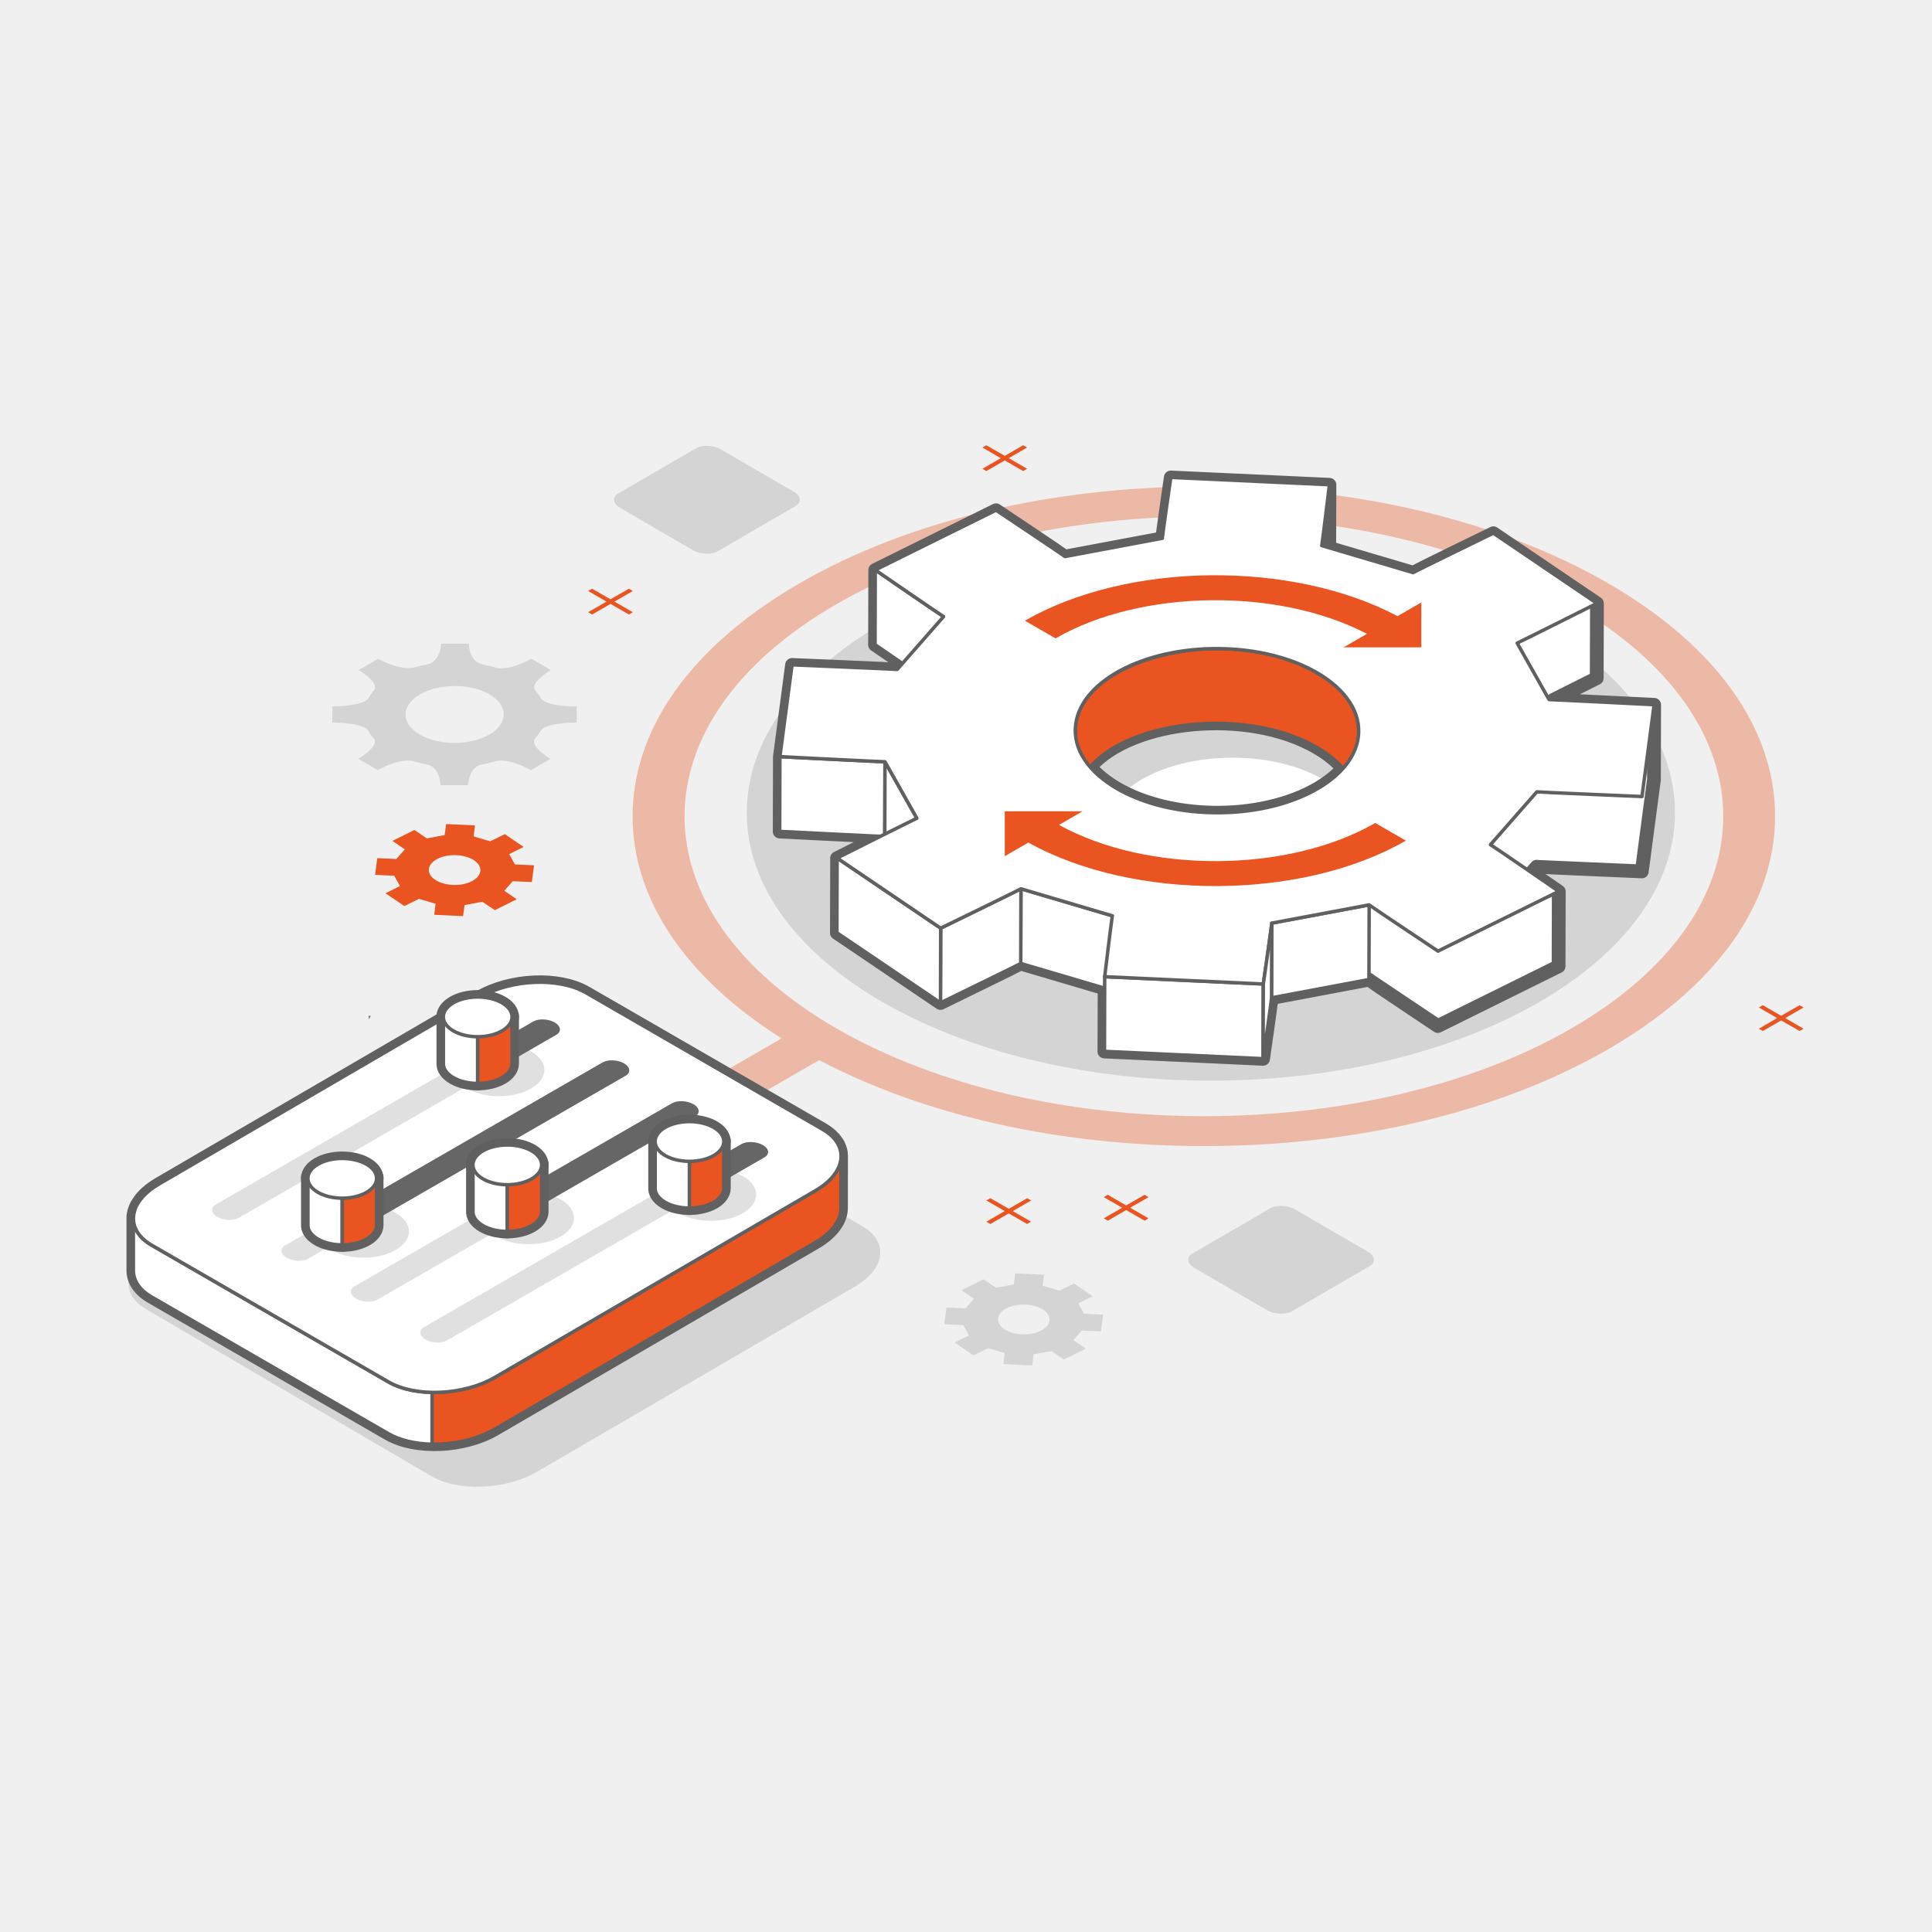
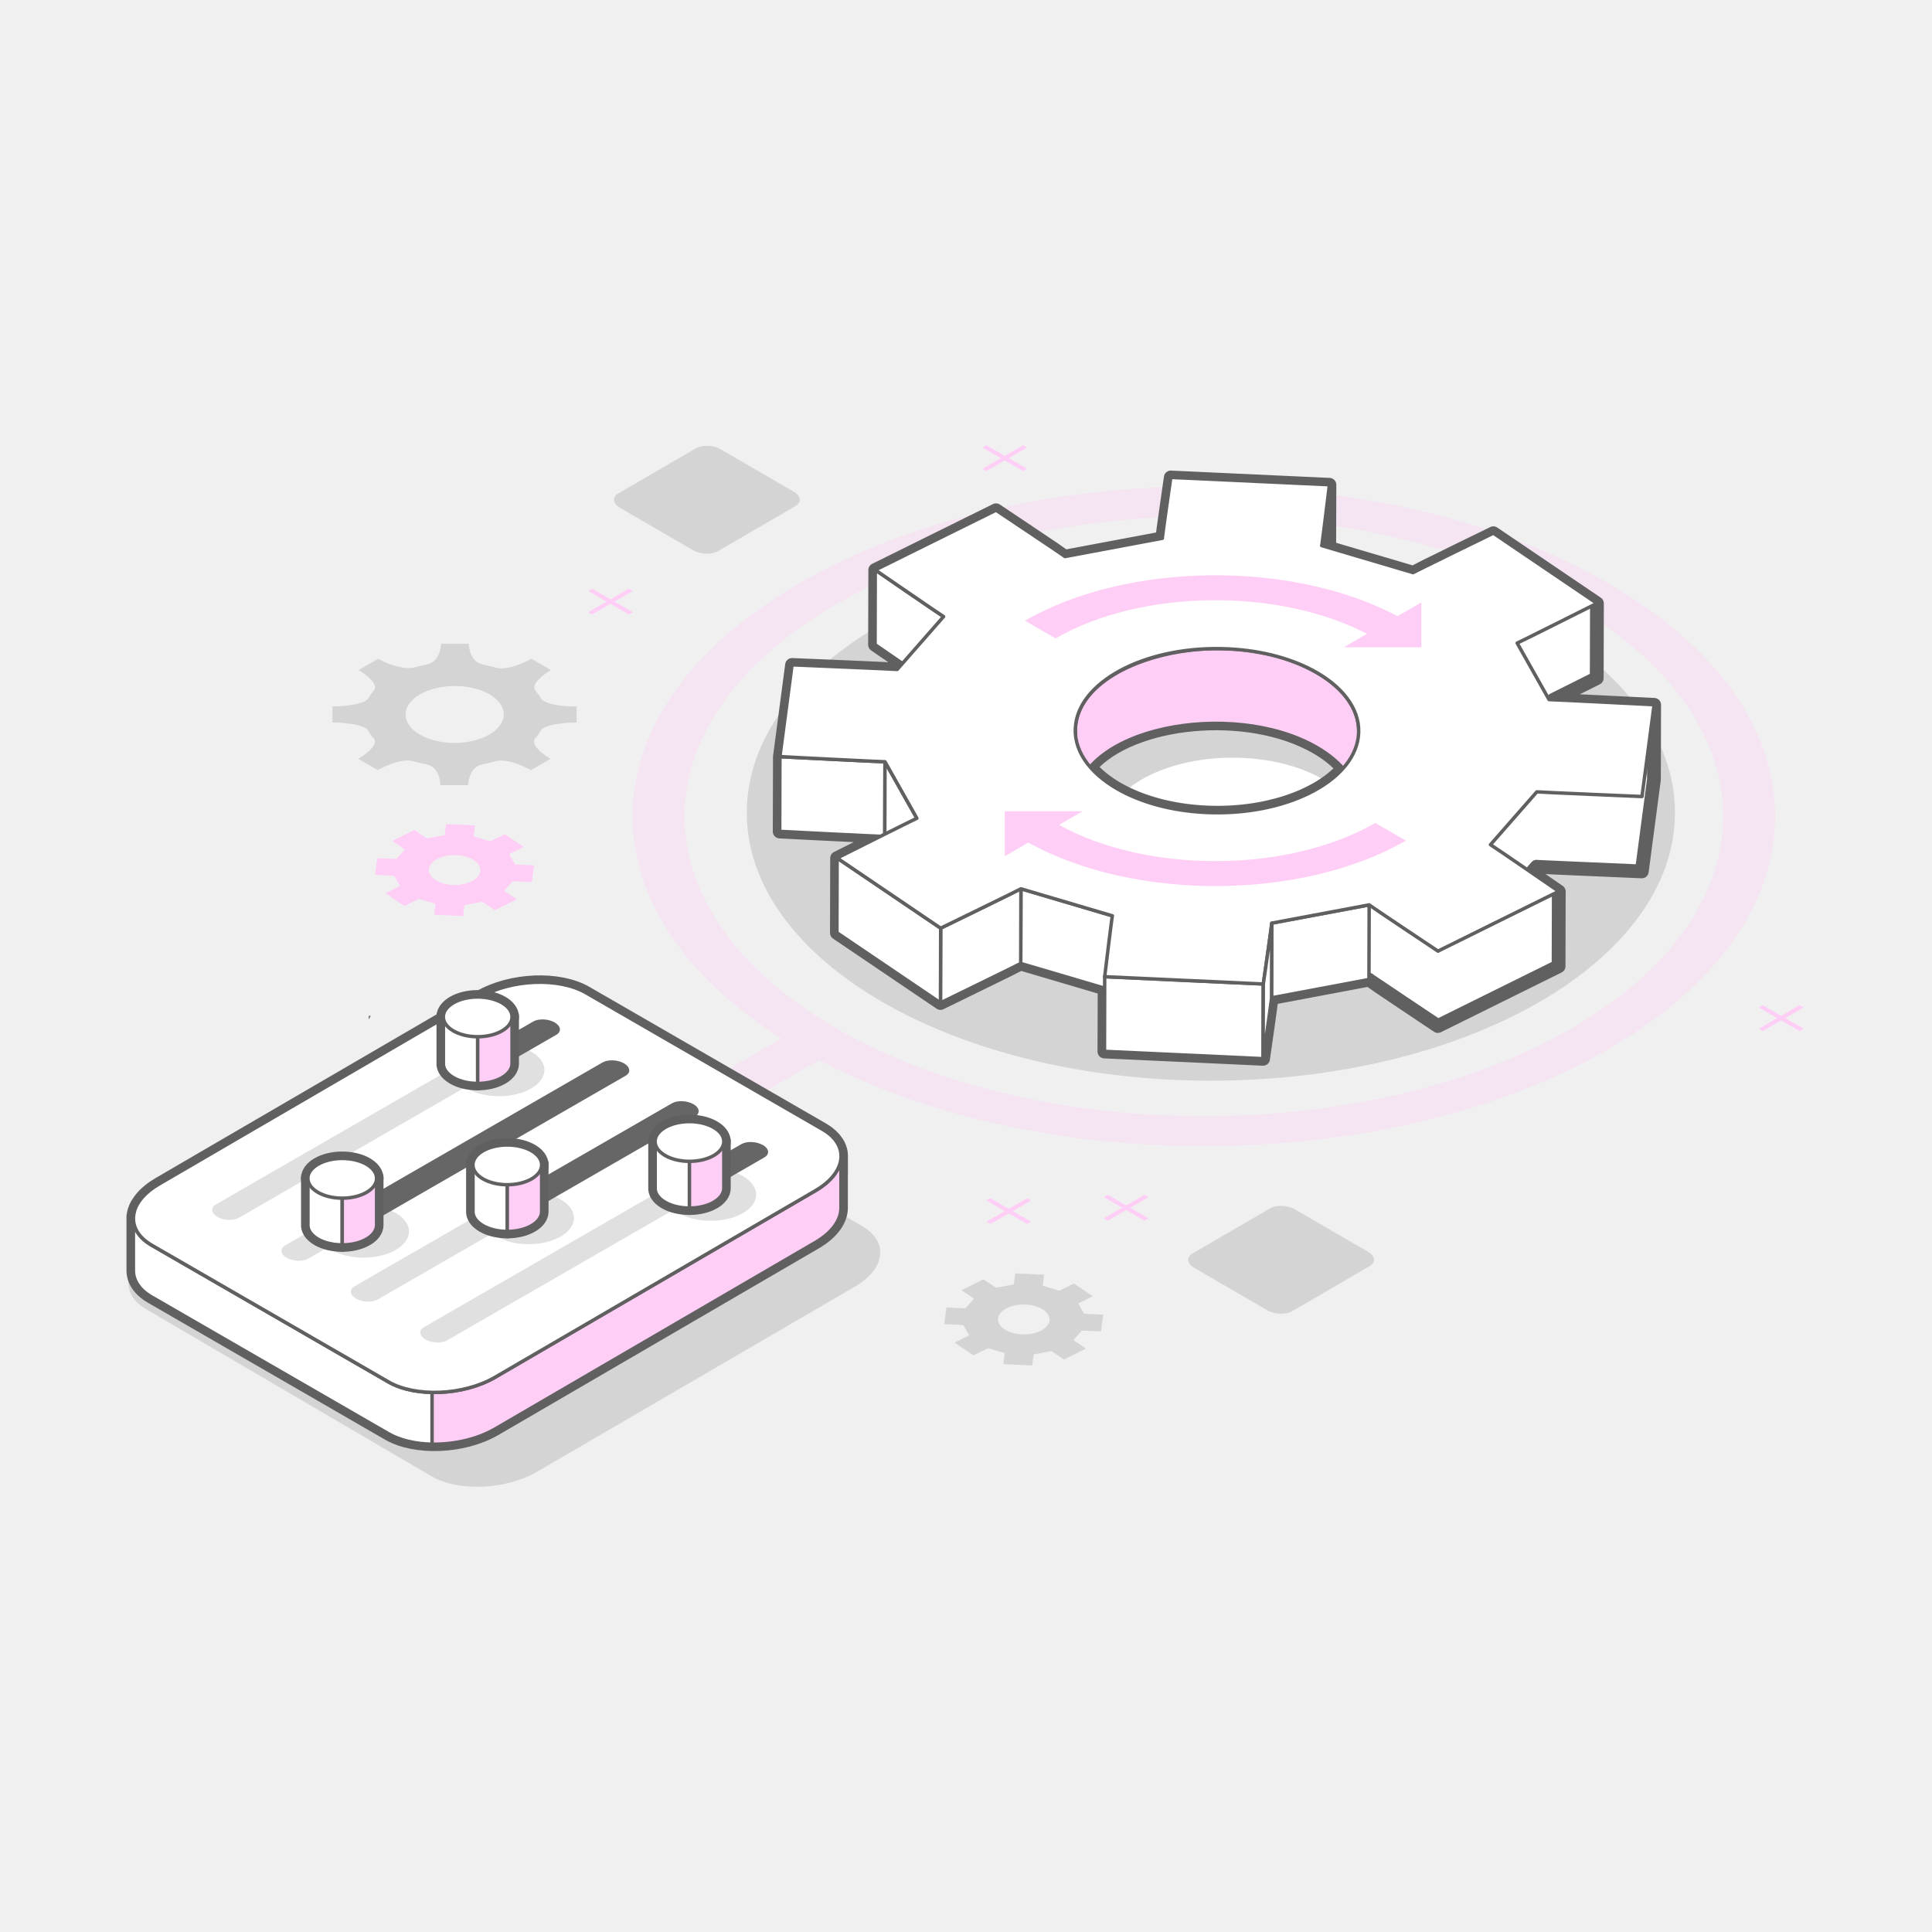
<svg xmlns="http://www.w3.org/2000/svg" id="a" viewBox="0 0 280 280">
-   <path d="M233.01,152.1c15.64-9.03,24.25-21.03,24.25-33.8,0-12.77-8.61-24.77-24.25-33.8-15.64-9.03-36.43-14-58.54-14-22.11,0-42.9,4.97-58.54,14-15.64,9.03-24.25,21.03-24.25,33.8,0,12.02,7.64,23.37,21.59,32.19l-31.69,18.3,5.45,3.15,31.69-18.3c15.28,8.05,34.93,12.46,55.75,12.46,22.11,0,42.9-4.97,58.54-14ZM121.23,149.05c-29.36-16.95-29.36-44.53,0-61.49,29.36-16.95,77.13-16.95,106.5,0,29.36,16.95,29.36,44.53,0,61.49-29.36,16.95-77.13,16.95-106.5,0Z" style="fill:#e95420; opacity:.35; stroke-width:0px;" />
-   <path d="M71.72,131.91s-1.79-1.2-1.82-1.22l-2.57.48s-.22,1.58-.22,1.6l-4.18-.19s.19-1.58.2-1.6l-2.41-.71s-2.08,1.02-2.12,1.04l-2.73-1.85s2.06-1.04,2.1-1.05l-.84-1.49s-2.72-.13-2.77-.13l.32-2.42s2.73.11,2.77.12l1.22-1.39c-.08-.05-1.77-1.21-1.8-1.23l3.18-1.58s1.79,1.2,1.82,1.22l2.57-.48s.22-1.58.22-1.6l4.18.19s-.19,1.58-.2,1.6l2.41.71s2.08-1.02,2.11-1.04l2.73,1.85s-2.06,1.04-2.1,1.05l.84,1.49s2.72.13,2.77.13l-.32,2.42s-2.73-.11-2.77-.12l-1.22,1.39c.08.05,1.77,1.21,1.8,1.23l-3.18,1.58ZM65.6,128.25c2.06.1,3.85-.79,4.01-1.98.09-.66-.34-1.27-1.09-1.7-.61-.35-1.42-.58-2.35-.63-2.06-.1-3.85.79-4.01,1.98-.09.66.34,1.27,1.09,1.7.61.35,1.42.58,2.35.63h0Z" style="fill:#e95420; stroke-width:0px;" />
+   <path d="M233.01,152.1c15.64-9.03,24.25-21.03,24.25-33.8,0-12.77-8.61-24.77-24.25-33.8-15.64-9.03-36.43-14-58.54-14-22.11,0-42.9,4.97-58.54,14-15.64,9.03-24.25,21.03-24.25,33.8,0,12.02,7.64,23.37,21.59,32.19l-31.69,18.3,5.45,3.15,31.69-18.3c15.28,8.05,34.93,12.46,55.75,12.46,22.11,0,42.9-4.97,58.54-14ZM121.23,149.05c-29.36-16.95-29.36-44.53,0-61.49,29.36-16.95,77.13-16.95,106.5,0,29.36,16.95,29.36,44.53,0,61.49-29.36,16.95-77.13,16.95-106.5,0Z" style="fill:#ffcef6; opacity:.35; stroke-width:0px;" />
+   <path d="M71.72,131.91s-1.79-1.2-1.82-1.22l-2.57.48s-.22,1.58-.22,1.6l-4.18-.19s.19-1.58.2-1.6l-2.41-.71s-2.08,1.02-2.12,1.04l-2.73-1.85s2.06-1.04,2.1-1.05l-.84-1.49s-2.72-.13-2.77-.13l.32-2.42s2.73.11,2.77.12l1.22-1.39c-.08-.05-1.77-1.21-1.8-1.23l3.18-1.58s1.79,1.2,1.82,1.22l2.57-.48s.22-1.58.22-1.6l4.18.19s-.19,1.58-.2,1.6l2.41.71s2.08-1.02,2.11-1.04l2.73,1.85s-2.06,1.04-2.1,1.05l.84,1.49s2.72.13,2.77.13l-.32,2.42s-2.73-.11-2.77-.12l-1.22,1.39c.08.05,1.77,1.21,1.8,1.23l-3.18,1.58ZM65.6,128.25c2.06.1,3.85-.79,4.01-1.98.09-.66-.34-1.27-1.09-1.7-.61-.35-1.42-.58-2.35-.63-2.06-.1-3.85.79-4.01,1.98-.09.66.34,1.27,1.09,1.7.61.35,1.42.58,2.35.63h0Z" style="fill:#ffcef6; stroke-width:0px;" />
  <path d="M154.2,197.03s-1.79-1.2-1.82-1.22l-2.57.48s-.22,1.58-.22,1.6l-4.18-.19s.19-1.58.2-1.6l-2.41-.71s-2.08,1.02-2.12,1.04l-2.73-1.85s2.06-1.04,2.1-1.05l-.84-1.49s-2.72-.13-2.77-.13l.32-2.42s2.73.11,2.77.12l1.22-1.39c-.08-.05-1.77-1.21-1.8-1.23l3.18-1.58s1.79,1.2,1.82,1.22l2.57-.48s.22-1.58.22-1.6l4.18.19s-.19,1.58-.2,1.6l2.41.71s2.08-1.02,2.11-1.04l2.73,1.85s-2.06,1.04-2.1,1.05l.84,1.49s2.72.13,2.77.13l-.32,2.42s-2.73-.11-2.77-.12l-1.22,1.39c.08.05,1.77,1.21,1.8,1.23l-3.18,1.58ZM148.09,193.38c2.06.1,3.85-.79,4.01-1.98.09-.66-.34-1.27-1.09-1.7-.61-.35-1.42-.58-2.35-.63-2.06-.1-3.85.79-4.01,1.98-.09.66.34,1.27,1.09,1.7.61.35,1.42.58,2.35.63h0Z" style="fill:#666; opacity:.2; stroke-width:0px;" />
-   <polygon points="88.48 86.85 85.81 85.32 85.23 85.65 87.9 87.19 85.23 88.73 85.81 89.06 88.48 87.52 91.14 89.06 91.72 88.73 89.05 87.19 91.72 85.65 91.14 85.32 88.48 86.85" style="fill:#e95420; fill-rule:evenodd; stroke-width:0px;" />
-   <polygon points="146.2 175.19 143.53 173.65 142.95 173.98 145.62 175.52 142.95 177.06 143.53 177.39 146.2 175.86 148.86 177.39 149.44 177.06 146.78 175.52 149.44 173.98 148.86 173.65 146.2 175.19" style="fill:#e95420; fill-rule:evenodd; stroke-width:0px;" />
-   <polygon points="163.21 174.7 160.55 173.16 159.97 173.5 162.63 175.03 159.97 176.57 160.55 176.91 163.21 175.37 165.88 176.91 166.45 176.57 163.79 175.03 166.46 173.5 165.88 173.16 163.21 174.7" style="fill:#e95420; fill-rule:evenodd; stroke-width:0px;" />
-   <polygon points="258.14 147.22 255.48 145.68 254.9 146.01 257.56 147.55 254.9 149.09 255.48 149.42 258.14 147.89 260.81 149.42 261.39 149.09 258.72 147.55 261.39 146.01 260.81 145.68 258.14 147.22" style="fill:#e95420; fill-rule:evenodd; stroke-width:0px;" />
-   <polygon points="145.62 66.07 142.95 64.53 142.38 64.86 145.04 66.4 142.38 67.94 142.95 68.27 145.62 66.73 148.28 68.27 148.86 67.94 146.2 66.4 148.86 64.86 148.28 64.53 145.62 66.07" style="fill:#e95420; fill-rule:evenodd; stroke-width:0px;" />
+   <polygon points="88.48 86.85 85.81 85.32 85.23 85.65 87.9 87.19 85.23 88.73 85.81 89.06 88.48 87.52 91.14 89.06 91.72 88.73 89.05 87.19 91.72 85.65 91.14 85.32 88.48 86.85" style="fill:#ffcef6; fill-rule:evenodd; stroke-width:0px;" />
+   <polygon points="146.2 175.19 143.53 173.65 142.95 173.98 145.62 175.52 142.95 177.06 143.53 177.39 146.2 175.86 148.86 177.39 149.44 177.06 146.78 175.52 149.44 173.98 148.86 173.65 146.2 175.19" style="fill:#ffcef6; fill-rule:evenodd; stroke-width:0px;" />
+   <polygon points="163.21 174.7 160.55 173.16 159.97 173.5 162.63 175.03 159.97 176.57 160.55 176.91 163.21 175.37 165.88 176.91 166.45 176.57 163.79 175.03 166.46 173.5 165.88 173.16 163.21 174.7" style="fill:#ffcef6; fill-rule:evenodd; stroke-width:0px;" />
+   <polygon points="258.14 147.22 255.48 145.68 254.9 146.01 257.56 147.55 254.9 149.09 255.48 149.42 258.14 147.89 260.81 149.42 261.39 149.09 258.72 147.55 261.39 146.01 260.81 145.68 258.14 147.22" style="fill:#ffcef6; fill-rule:evenodd; stroke-width:0px;" />
+   <polygon points="145.62 66.07 142.95 64.53 142.38 64.86 145.04 66.4 142.38 67.94 142.95 68.27 145.62 66.73 148.28 68.27 148.86 67.94 146.2 66.4 148.86 64.86 148.28 64.53 145.62 66.07" style="fill:#ffcef6; fill-rule:evenodd; stroke-width:0px;" />
  <path d="M198.25,181.41l-10.57-6.14c-1.06-.61-2.68-.68-3.6-.15l-11.26,6.55c-.52.3-.71.73-.58,1.16.1.33.38.66.84.92l10.57,6.14c1.06.61,2.68.68,3.6.15l11.26-6.55c.36-.21.56-.48.61-.77.07-.45-.22-.94-.87-1.31Z" style="fill:#666; opacity:.2; stroke-width:0px;" />
  <path d="M115.03,71.26l-10.57-6.14c-1.06-.61-2.68-.68-3.6-.15l-11.26,6.55c-.52.3-.71.73-.58,1.16.1.33.38.66.84.92l10.57,6.14c1.06.61,2.68.68,3.6.15l11.26-6.55c.36-.21.56-.48.61-.77.07-.45-.22-.94-.87-1.31Z" style="fill:#666; opacity:.2; stroke-width:0px;" />
  <path d="M54.11,106.93c.93.93-1.22,2.48-2.19,3.04l2.83,1.64c.97-.56,3.65-1.8,5.25-1.26.54.16,1.1.29,1.67.4,1.79.27,2.16,2.24,2.15,3.04h4.01c.06-.69.29-2.13,1.39-2.76.23-.13.5-.23.81-.27.57-.11,1.12-.24,1.67-.4,1.6-.54,4.27.7,5.24,1.26l2.85-1.64c-.97-.56-3.1-2.11-2.16-3.04.27-.32.51-.64.7-.97.08-.18.25-.33.48-.47,1.11-.64,3.63-.79,4.76-.79v-2.33c-1.45.06-4.76-.22-5.22-1.26-.19-.33-.42-.65-.69-.97-.93-.93,1.22-2.48,2.19-3.04l-2.83-1.64c-.97.56-3.66,1.8-5.25,1.26-.54-.15-1.1-.29-1.67-.4-1.79-.27-2.16-2.25-2.16-3.04h-4.02c0,.65-.27,2.12-1.38,2.76-.23.13-.5.23-.81.28-.57.11-1.13.24-1.67.4-1.85.4-4.27-.7-5.24-1.26l-2.85,1.64c.96.56,3.1,2.11,2.15,3.04-.27.31-.5.64-.7.97-.08.18-.25.33-.48.47-1.11.64-3.64.79-4.77.79v2.33c1.36,0,4.77.22,5.23,1.26.19.33.41.65.69.97ZM60.88,100.63c2.79-1.61,7.29-1.61,10.06,0,2.77,1.61,2.76,4.22-.03,5.83-2.79,1.61-7.29,1.61-10.06,0-2.77-1.61-2.76-4.22.03-5.83Z" style="fill:#666; opacity:.2; stroke-width:0px;" />
  <ellipse cx="175.49" cy="117.79" rx="67.26" ry="38.83" style="fill:#666; opacity:.2; stroke-width:0px;" />
  <ellipse cx="178.62" cy="120.52" rx="18.56" ry="10.71" style="fill:#fff; stroke-width:0px;" />
  <path d="M225.14,101.42c2.99-1.5,6.17-3.09,6.27-3.14l.03-10.83-15.01-10.17c-.21.1-11.48,5.6-11.63,5.72l-12.16-3.59.03-9.15-22.99-1.06c-.02.15-1.26,8.67-1.22,8.82h0s0,0,0,0l-14.12,2.65c-.12-.13-9.81-6.6-9.99-6.72l-17.5,8.66-.03,10.83c.07.05,1.91,1.31,3.97,2.73l-.76.87c-.24-.05-14.97-.66-15.24-.67l-1.76,13.31-.03,10.83c.23.01,11.74.6,14.59.72-2.99,1.5-6.17,3.09-6.27,3.14l-.03,10.83,15.01,10.16c.21-.1,11.48-5.6,11.63-5.71l12.16,3.59-.03,9.15,22.99,1.06c.02-.15,1.22-8.41,1.22-8.81h0s14.12-2.66,14.12-2.66c.12.13,9.81,6.6,9.99,6.72l17.5-8.66.03-10.83c-.07-.05-1.9-1.31-3.97-2.73l.76-.87c.24.05,14.97.66,15.24.68l1.76-13.31.03-10.83c-.23-.01-11.74-.59-14.59-.72ZM184.31,133.81s0,.04,0,.06c0-.04,0-.08,0-.09v.02ZM174.81,117.75c-5.06-.23-9.56-1.51-12.9-3.44-1.59-.92-2.92-1.99-3.92-3.16,5.97-6.87,22.82-8.62,32.82-2.84,1.54.89,2.84,1.92,3.83,3.05-3.66,4.12-11.34,6.78-19.84,6.39ZM196.89,105.41c0,.09,0,.19.01.28,0-.09,0-.19-.01-.28ZM194.28,100.11c-.08-.08-.15-.16-.23-.23.08.08.16.16.23.23ZM196.85,105.05c-.01-.09-.02-.18-.03-.27.01.09.02.18.03.27ZM196.74,104.39c-.02-.08-.03-.16-.05-.23.02.08.03.16.05.23ZM196.53,103.63s-.02-.06-.03-.09c.01.03.02.06.03.09ZM196.26,102.94c-.03-.07-.07-.14-.1-.21.03.07.07.14.1.21ZM195.96,102.35c-.04-.08-.09-.16-.14-.24.05.08.1.16.14.24ZM195.62,101.77c-.05-.08-.11-.16-.17-.24.06.08.11.16.17.24ZM195.22,101.2c-.06-.08-.13-.16-.19-.24.06.08.13.16.19.24ZM194.78,100.65c-.07-.08-.14-.16-.21-.24.07.08.14.16.21.24ZM193.74,99.58c-.08-.08-.16-.15-.25-.22.08.07.17.15.25.22ZM193.15,99.07c-.09-.07-.17-.14-.26-.21.09.07.17.14.26.21ZM192.52,98.58c-.09-.07-.18-.13-.27-.2.09.06.18.13.27.2ZM191.81,98.08c-.08-.05-.16-.11-.24-.16.08.05.16.11.24.16ZM175.89,94.01s-.06,0-.08,0c.03,0,.06,0,.08,0ZM174.61,94.06c-6.96.4-13.44,2.85-16.65,6.56,3.12-3.67,9.4-6.22,16.65-6.56ZM155.91,104.95s0,0,0-.01c-.04.27-.05.55-.06.83,0-.27.02-.54.06-.82ZM157.91,100.68c-.29.34-.54.68-.77,1.04.23-.36.48-.7.77-1.04ZM156.72,102.44c-.05.1-.1.2-.15.31.05-.1.1-.2.15-.31ZM156.24,103.58c-.03.08-.06.16-.08.24.02-.08.05-.16.08-.24ZM184.26,134.21c-.21,1.73-1.16,8.26-1.18,8.39.02-.13.97-6.64,1.18-8.39ZM184.3,133.93c0,.06-.02.14-.03.23.01-.09.02-.17.03-.23Z" style="fill:#fff; stroke:#606060; stroke-linecap:round; stroke-linejoin:round; stroke-width:2px;" />
  <path d="M168.46,78.01l-.03,10.83h0s.03-10.84.03-10.84h0s0,.01,0,.01Z" style="fill:#fff; stroke:#606060; stroke-linecap:round; stroke-linejoin:round; stroke-width:.5px;" />
  <path d="M136.75,89.36l-.03,10.83c-.46-.27-9.73-6.64-9.9-6.76l.03-10.83c.17.12,9.44,6.49,9.9,6.76h0Z" style="fill:#fff; stroke:#606060; stroke-linecap:round; stroke-linejoin:round; stroke-width:.5px;" />
-   <path d="M190.85,97.48c-13.15-7.59-34.97-1.89-35,8.37l-.03,10.83c.03-11.2,22.7-15.47,35-8.37,3.77,2.18,6.08,5.19,6.07,8.46l.03-10.83c0-3.27-2.29-6.28-6.07-8.46Z" style="fill:#e95420; stroke:#606060; stroke-linecap:round; stroke-linejoin:round; stroke-width:.5px;" />
+   <path d="M190.85,97.48c-13.15-7.59-34.97-1.89-35,8.37l-.03,10.83c.03-11.2,22.7-15.47,35-8.37,3.77,2.18,6.08,5.19,6.07,8.46l.03-10.83c0-3.27-2.29-6.28-6.07-8.46Z" style="fill:#ffcef6; stroke:#606060; stroke-linecap:round; stroke-linejoin:round; stroke-width:.5px;" />
  <path d="M128.26,110.4l-.03,10.83c-.25.02-14.96-.72-15.23-.74l.03-10.83c.27.01,14.98.76,15.23.74h0Z" style="fill:#fff; stroke:#606060; stroke-linecap:round; stroke-linejoin:round; stroke-width:.5px;" />
  <polygon points="132.88 118.59 132.85 129.41 128.23 121.22 128.26 110.4 132.88 118.59" style="fill:#fff; stroke:#606060; stroke-linecap:round; stroke-linejoin:round; stroke-width:.5px;" />
  <polygon points="161.21 132.72 161.18 143.54 147.93 139.63 147.96 128.8 161.21 132.72" style="fill:#fff; stroke:#606060; stroke-linecap:round; stroke-linejoin:round; stroke-width:.5px;" />
  <polygon points="198.43 131.14 198.4 141.96 184.28 144.61 184.31 133.78 198.43 131.14" style="fill:#fff; stroke:#606060; stroke-linecap:round; stroke-linejoin:round; stroke-width:.5px;" />
  <path d="M147.96,128.8l-.03,10.83c-.15.12-11.43,5.61-11.63,5.71l.03-10.83c.2-.1,11.48-5.6,11.63-5.71h0Z" style="fill:#fff; stroke:#606060; stroke-linecap:round; stroke-linejoin:round; stroke-width:.5px;" />
  <polygon points="136.33 134.51 136.3 145.34 121.29 135.18 121.32 124.35 136.33 134.51" style="fill:#fff; stroke:#606060; stroke-linecap:round; stroke-linejoin:round; stroke-width:.5px;" />
  <polygon points="183.08 142.6 183.05 153.43 160.07 152.37 160.1 141.54 183.08 142.6" style="fill:#fff; stroke:#606060; stroke-linecap:round; stroke-linejoin:round; stroke-width:.5px;" />
  <path d="M208.41,137.85c-.18-.12-9.87-6.58-9.98-6.71l-14.12,2.65c.04.15-1.2,8.66-1.22,8.82l-22.99-1.06c.02-.15,1.04-8.68,1.12-8.82l-13.26-3.92c-.15.12-11.43,5.61-11.63,5.71l-15.01-10.17c.2-.1,11.34-5.69,11.56-5.76l-4.62-8.19c-.25.02-14.96-.72-15.23-.74l1.76-13.31c.27.01,14.99.63,15.24.67l6.72-7.66c-.46-.27-9.73-6.64-9.9-6.76l17.5-8.66c.18.12,9.87,6.58,9.99,6.72l14.12-2.65c-.04-.15,1.2-8.66,1.22-8.82l22.99,1.06c-.02.15-1.04,8.68-1.12,8.82l13.25,3.92c.15-.12,11.42-5.62,11.63-5.72l15.01,10.17c-.2.1-11.34,5.69-11.56,5.76l4.62,8.19c.25-.02,14.96.73,15.23.74l-1.76,13.31c-.27-.01-14.99-.63-15.24-.68l-6.72,7.66c.46.27,9.73,6.64,9.9,6.76l-17.5,8.66ZM174.81,117.75c11.31.52,21.18-4.36,22.04-10.91.48-3.61-1.89-6.98-6.01-9.36-3.34-1.93-7.83-3.21-12.9-3.44-11.31-.52-21.17,4.36-22.04,10.91-.48,3.62,1.89,6.98,6.01,9.36,3.34,1.93,7.83,3.21,12.9,3.44h0Z" style="fill:#fff; stroke:#606060; stroke-linecap:round; stroke-linejoin:round; stroke-width:.5px;" />
  <path d="M184.31,133.8l-.03,10.83c0,.39-1.2,8.65-1.22,8.81l.03-10.83c.02-.15,1.22-8.41,1.22-8.8h0Z" style="fill:#fff; stroke:#606060; stroke-linecap:round; stroke-linejoin:round; stroke-width:.5px;" />
-   <path d="M202.55,89.3c-15.3-8.12-39.18-7.9-54.01.66l4.44,2.56c12.38-7.15,32.29-7.37,45.13-.66l-3.39,1.96h11.27s0-6.51,0-6.51l-3.45,1.99Z" style="fill:#e95420; stroke-width:0px;" />
-   <path d="M153.48,119.55l3.41-1.97h-11.27s0,6.51,0,6.51l3.42-1.98c15.26,8.5,39.65,8.41,54.71-.28l-4.44-2.56c-12.61,7.28-33.02,7.37-45.83.28Z" style="fill:#e95420; stroke-width:0px;" />
+   <path d="M202.55,89.3c-15.3-8.12-39.18-7.9-54.01.66l4.44,2.56c12.38-7.15,32.29-7.37,45.13-.66l-3.39,1.96h11.27s0-6.51,0-6.51l-3.45,1.99Z" style="fill:#ffcef6; stroke-width:0px;" />
+   <path d="M153.48,119.55l3.41-1.97h-11.27s0,6.51,0,6.51l3.42-1.98c15.26,8.5,39.65,8.41,54.71-.28l-4.44-2.56c-12.61,7.28-33.02,7.37-45.83.28Z" style="fill:#ffcef6; stroke-width:0px;" />
  <path d="M62.55,213.96l-41.32-24.19c-3.89-2.24-3.39-6.2,1.09-8.79l46.08-26.84c4.49-2.59,11.34-2.88,15.23-.63l41.32,24.19c3.89,2.24,3.39,6.2-1.09,8.79l-46.08,26.84c-4.49,2.59-11.34,2.88-15.23.63Z" style="fill:#666; opacity:.2; stroke-width:0px;" />
-   <path d="M121.89,167.71h0s0,0,0,0c0-.18,0-.35-.02-.53,0-.01,0-.03,0-.04-.02-.17-.05-.33-.1-.5,0-.02-.01-.04-.02-.06-.05-.16-.1-.32-.17-.47-.01-.02-.02-.05-.03-.07-.07-.15-.15-.3-.25-.45-.02-.02-.03-.05-.05-.07-.1-.15-.21-.29-.33-.44-.02-.02-.04-.04-.06-.07-.13-.14-.26-.28-.41-.42-.02-.02-.04-.03-.06-.05-.16-.14-.32-.28-.5-.41-.01-.01-.03-.02-.05-.03-.19-.14-.39-.27-.61-.4l-34.31-19.81c-3.93-2.27-10.86-1.98-15.4.64l-46.44,27.05c-.23.13-.45.27-.66.41-.03.02-.06.04-.09.06-.2.13-.38.27-.56.41-.03.03-.06.05-.1.08-.17.14-.34.28-.49.42-.03.02-.05.05-.07.07-.16.15-.31.3-.44.45,0,0-.01.02-.02.03-.13.15-.26.3-.37.46-.01.02-.03.04-.04.05-.11.15-.21.31-.3.46-.02.03-.03.05-.05.08-.09.15-.16.31-.23.46-.01.03-.02.05-.03.08-.06.16-.12.32-.17.47,0,0,0,0,0,.01,0,.03-.01.06-.02.09-.02.07-.04.14-.05.21,0,.04-.01.08-.02.13-.01.07-.02.13-.03.2,0,.04,0,.09-.01.13,0,.06,0,.13,0,.19,0,.04,0,.09,0,.13,0,.04,0,.09,0,.13h0v7.32h0c0,1.45.87,2.83,2.65,3.85l34.31,19.81c3.93,2.27,10.86,1.98,15.4-.64l46.44-27.05c2.5-1.44,3.77-3.3,3.75-5.06h0v-7.32h0Z" style="fill:#e95420; stroke:#606060; stroke-miterlimit:10; stroke-width:2px;" />
+   <path d="M121.89,167.71h0s0,0,0,0c0-.18,0-.35-.02-.53,0-.01,0-.03,0-.04-.02-.17-.05-.33-.1-.5,0-.02-.01-.04-.02-.06-.05-.16-.1-.32-.17-.47-.01-.02-.02-.05-.03-.07-.07-.15-.15-.3-.25-.45-.02-.02-.03-.05-.05-.07-.1-.15-.21-.29-.33-.44-.02-.02-.04-.04-.06-.07-.13-.14-.26-.28-.41-.42-.02-.02-.04-.03-.06-.05-.16-.14-.32-.28-.5-.41-.01-.01-.03-.02-.05-.03-.19-.14-.39-.27-.61-.4l-34.31-19.81c-3.93-2.27-10.86-1.98-15.4.64l-46.44,27.05c-.23.13-.45.27-.66.41-.03.02-.06.04-.09.06-.2.13-.38.27-.56.41-.03.03-.06.05-.1.08-.17.14-.34.28-.49.42-.03.02-.05.05-.07.07-.16.15-.31.3-.44.45,0,0-.01.02-.02.03-.13.15-.26.3-.37.46-.01.02-.03.04-.04.05-.11.15-.21.31-.3.46-.02.03-.03.05-.05.08-.09.15-.16.31-.23.46-.01.03-.02.05-.03.08-.06.16-.12.32-.17.47,0,0,0,0,0,.01,0,.03-.01.06-.02.09-.02.07-.04.14-.05.21,0,.04-.01.08-.02.13-.01.07-.02.13-.03.2,0,.04,0,.09-.01.13,0,.06,0,.13,0,.19,0,.04,0,.09,0,.13,0,.04,0,.09,0,.13h0v7.32h0c0,1.45.87,2.83,2.65,3.85l34.31,19.81c3.93,2.27,10.86,1.98,15.4-.64l46.44-27.05c2.5-1.44,3.77-3.3,3.75-5.06h0v-7.32h0Z" style="fill:#ffcef6; stroke:#606060; stroke-miterlimit:10; stroke-width:2px;" />
  <path d="M121.9,167.71h-7.06v.94l-29.91-17.27c-3.93-2.27-10.86-1.98-15.4.64l-43.14,25.14v-.37h-7.06v7.32h0c0,1.45.87,2.83,2.65,3.85l34.31,19.81c3.93,2.27,10.86,1.98,15.4-.64l46.44-27.05c2.5-1.44,3.77-3.3,3.75-5.06h0v-7.32Z" style="fill:#fff; stroke:#606060; stroke-linecap:round; stroke-linejoin:round; stroke-width:.5px;" />
  <path d="M26.39,177.17v-.37h-7.06v7.32h0c0,1.45.87,2.83,2.65,3.85l34.31,19.81c1.7.98,3.96,1.48,6.34,1.53v-53.26l-36.25,21.13Z" style="fill:#fff; stroke:#606060; stroke-linecap:round; stroke-linejoin:round; stroke-width:.5px;" />
-   <path d="M71.69,207.14l46.44-27.05c2.5-1.44,3.77-3.3,3.75-5.06h0v-7.32h-7.06v.94l-29.91-17.27c-3.93-2.27-10.86-1.98-15.4.64l-6.89,4.02v53.26c3.13.06,6.48-.68,9.06-2.16Z" style="fill:#e95420; stroke:#606060; stroke-linecap:round; stroke-linejoin:round; stroke-width:.5px;" />
+   <path d="M71.69,207.14l46.44-27.05c2.5-1.44,3.77-3.3,3.75-5.06h0v-7.32h-7.06v.94l-29.91-17.27c-3.93-2.27-10.86-1.98-15.4.64l-6.89,4.02v53.26c3.13.06,6.48-.68,9.06-2.16Z" style="fill:#ffcef6; stroke:#606060; stroke-linecap:round; stroke-linejoin:round; stroke-width:.5px;" />
  <path d="M56.29,200.28l-34.31-19.81c-3.93-2.27-3.43-6.27,1.11-8.89l46.44-27.05c4.54-2.62,11.47-2.91,15.4-.64l34.31,19.81c3.93,2.27,3.43,6.27-1.11,8.89l-46.44,27.05c-4.54,2.62-11.47,2.91-15.4.64Z" style="fill:#fff; stroke:#606060; stroke-linecap:round; stroke-linejoin:round; stroke-width:.5px;" />
  <path d="M121.89,167.71c-.07,1.7-1.34,3.48-3.75,4.87l-46.44,27.05c-4.54,2.62-11.47,2.91-15.4.64l-34.31-19.81c-2.19-1.27-3.01-3.07-2.51-4.88" style="fill:#fff; stroke:#606060; stroke-linecap:round; stroke-linejoin:round; stroke-width:.5px;" />
  <path d="M19.47,175.58c.39-1.43,1.61-2.85,3.62-4.01l46.44-27.05c4.54-2.62,11.47-2.91,15.4-.64l34.31,19.81c1.84,1.06,2.71,2.51,2.65,4.02" style="fill:#fff; stroke:#606060; stroke-linecap:round; stroke-linejoin:round; stroke-width:.5px;" />
  <path d="M31.28,174.56c-.8.46-.69,1.27.22,1.8h0c.92.53,2.32.59,3.12.13l38.33-22.09-3.17-2.03-38.5,22.19Z" style="fill:#666; opacity:.2; stroke-width:0px;" />
  <polygon points="53.44 147.75 53.73 147.23 53.44 147.22 53.44 147.75" style="fill:#666; stroke-width:0px;" />
  <path d="M80.39,148.18c-.92-.53-2.32-.59-3.12-.13l-7.5,4.32,3.17,2.03,7.67-4.42c.8-.46.69-1.27-.22-1.8Z" style="fill:#666; stroke-width:0px;" />
  <ellipse cx="72.32" cy="155.07" rx="6.58" ry="3.8" style="fill:#666; opacity:.2; stroke-width:0px;" />
  <path d="M64.26,147.22v6.78c-.07.79.41,1.58,1.45,2.18.97.56,2.25.84,3.52.84v-9.81h-4.97Z" style="fill:#fff; stroke:#606060; stroke-linecap:round; stroke-linejoin:round; stroke-width:2px;" />
  <path d="M72.75,156.18c.95-.55,1.43-1.26,1.46-1.98,0-.04,0-.08,0-.12v-6.87h-4.98v9.81c1.27,0,2.55-.28,3.52-.84Z" style="fill:#fff; stroke:#606060; stroke-linecap:round; stroke-linejoin:round; stroke-width:2px;" />
  <ellipse cx="69.23" cy="147.37" rx="4.98" ry="2.88" style="fill:#fff; stroke:#606060; stroke-linecap:round; stroke-linejoin:round; stroke-width:2px;" />
  <path d="M64.26,147.22v6.78c-.07.79.41,1.58,1.45,2.18.97.56,2.25.84,3.52.84v-9.81h-4.97Z" style="fill:#fff; stroke:#606060; stroke-linecap:round; stroke-linejoin:round; stroke-width:.5px;" />
-   <path d="M72.75,156.18c.95-.55,1.43-1.26,1.46-1.98,0-.04,0-.08,0-.12v-6.87h-4.98v9.81c1.27,0,2.55-.28,3.52-.84Z" style="fill:#e95420; stroke:#606060; stroke-linecap:round; stroke-linejoin:round; stroke-width:.5px;" />
+   <path d="M72.75,156.18c.95-.55,1.43-1.26,1.46-1.98,0-.04,0-.08,0-.12v-6.87h-4.98v9.81c1.27,0,2.55-.28,3.52-.84Z" style="fill:#ffcef6; stroke:#606060; stroke-linecap:round; stroke-linejoin:round; stroke-width:.5px;" />
  <ellipse cx="69.23" cy="147.37" rx="4.98" ry="2.88" style="fill:#fff; stroke:#606060; stroke-linecap:round; stroke-linejoin:round; stroke-width:.5px;" />
  <path d="M90.44,154.11c-.92-.53-2.32-.59-3.12-.13l-38.77,22.35,2.98,2.13,39.13-22.55c.8-.46.69-1.27-.22-1.8Z" style="fill:#666; stroke-width:0px;" />
  <path d="M41.33,180.49c-.8.46-.69,1.27.22,1.8.92.53,2.32.59,3.12.13l6.86-3.96-2.98-2.13-7.22,4.16Z" style="fill:#666; opacity:.2; stroke-width:0px;" />
  <ellipse cx="52.69" cy="178.47" rx="6.58" ry="3.8" style="fill:#666; opacity:.2; stroke-width:0px;" />
  <path d="M44.63,170.62v6.78c-.07.79.41,1.58,1.45,2.18.97.56,2.25.84,3.52.84v-9.81h-4.97Z" style="fill:#fff; stroke:#606060; stroke-linecap:round; stroke-linejoin:round; stroke-width:2px;" />
  <path d="M53.12,179.58c.95-.55,1.43-1.26,1.46-1.98,0-.04,0-.08,0-.12v-6.87h-4.98v9.81c1.27,0,2.55-.28,3.52-.84Z" style="fill:#fff; stroke:#606060; stroke-linecap:round; stroke-linejoin:round; stroke-width:2px;" />
  <ellipse cx="49.6" cy="170.77" rx="4.98" ry="2.88" style="fill:#fff; stroke:#606060; stroke-linecap:round; stroke-linejoin:round; stroke-width:2px;" />
  <path d="M44.63,170.62v6.78c-.07.79.41,1.58,1.45,2.18.97.56,2.25.84,3.52.84v-9.81h-4.97Z" style="fill:#fff; stroke:#606060; stroke-linecap:round; stroke-linejoin:round; stroke-width:.5px;" />
-   <path d="M53.12,179.58c.95-.55,1.43-1.26,1.46-1.98,0-.04,0-.08,0-.12v-6.87h-4.98v9.81c1.27,0,2.55-.28,3.52-.84Z" style="fill:#e95420; stroke:#606060; stroke-linecap:round; stroke-linejoin:round; stroke-width:.5px;" />
+   <path d="M53.12,179.58c.95-.55,1.43-1.26,1.46-1.98,0-.04,0-.08,0-.12v-6.87h-4.98v9.81c1.27,0,2.55-.28,3.52-.84Z" style="fill:#ffcef6; stroke:#606060; stroke-linecap:round; stroke-linejoin:round; stroke-width:.5px;" />
  <ellipse cx="49.6" cy="170.77" rx="4.98" ry="2.88" style="fill:#fff; stroke:#606060; stroke-linecap:round; stroke-linejoin:round; stroke-width:.5px;" />
  <path d="M51.39,186.41c-.8.46-.69,1.27.22,1.8.92.53,2.32.59,3.12.13l19.69-11.35-3.3-1.95-19.74,11.38Z" style="fill:#666; opacity:.2; stroke-width:0px;" />
  <path d="M100.5,160.03c-.92-.53-2.32-.59-3.12-.13l-26.26,15.13,3.3,1.95,26.3-15.16c.8-.46.69-1.27-.22-1.8Z" style="fill:#666; stroke-width:0px;" />
  <ellipse cx="76.61" cy="176.52" rx="6.58" ry="3.8" style="fill:#666; opacity:.2; stroke-width:0px;" />
  <path d="M68.55,168.67v6.78c-.07.79.41,1.58,1.45,2.18.97.56,2.25.84,3.52.84v-9.81h-4.97Z" style="fill:#fff; stroke:#606060; stroke-linecap:round; stroke-linejoin:round; stroke-width:2px;" />
  <path d="M77.04,177.63c.95-.55,1.43-1.26,1.46-1.98,0-.04,0-.08,0-.12v-6.87h-4.98v9.81c1.27,0,2.55-.28,3.52-.84Z" style="fill:#fff; stroke:#606060; stroke-linecap:round; stroke-linejoin:round; stroke-width:2px;" />
  <ellipse cx="73.52" cy="168.82" rx="4.98" ry="2.88" style="fill:#fff; stroke:#606060; stroke-linecap:round; stroke-linejoin:round; stroke-width:2px;" />
  <path d="M68.55,168.67v6.78c-.07.79.41,1.58,1.45,2.18.97.56,2.25.84,3.52.84v-9.81h-4.97Z" style="fill:#fff; stroke:#606060; stroke-linecap:round; stroke-linejoin:round; stroke-width:.5px;" />
-   <path d="M77.04,177.63c.95-.55,1.43-1.26,1.46-1.98,0-.04,0-.08,0-.12v-6.87h-4.98v9.81c1.27,0,2.55-.28,3.52-.84Z" style="fill:#e95420; stroke:#606060; stroke-linecap:round; stroke-linejoin:round; stroke-width:.5px;" />
+   <path d="M77.04,177.63c.95-.55,1.43-1.26,1.46-1.98,0-.04,0-.08,0-.12v-6.87h-4.98v9.81c1.27,0,2.55-.28,3.52-.84Z" style="fill:#ffcef6; stroke:#606060; stroke-linecap:round; stroke-linejoin:round; stroke-width:.5px;" />
  <ellipse cx="73.52" cy="168.82" rx="4.98" ry="2.88" style="fill:#fff; stroke:#606060; stroke-linecap:round; stroke-linejoin:round; stroke-width:.5px;" />
  <path d="M61.45,192.33c-.8.46-.69,1.27.22,1.8.92.53,2.32.59,3.12.13l36.4-20.98-3.25-1.98-36.5,21.04Z" style="fill:#666; opacity:.2; stroke-width:0px;" />
  <path d="M110.55,165.95h0c-.92-.53-2.32-.59-3.12-.13l-9.49,5.47,3.25,1.98,9.59-5.53c.8-.46.69-1.27-.22-1.8Z" style="fill:#666; stroke-width:0px;" />
  <ellipse cx="103.01" cy="173.13" rx="6.58" ry="3.8" style="fill:#666; opacity:.2; stroke-width:0px;" />
  <path d="M94.95,165.28v6.78c-.07.79.41,1.58,1.45,2.18.97.56,2.25.84,3.52.84v-9.81h-4.97Z" style="fill:#fff; stroke:#606060; stroke-linecap:round; stroke-linejoin:round; stroke-width:2px;" />
  <path d="M103.44,174.24c.95-.55,1.43-1.26,1.46-1.98,0-.04,0-.08,0-.12v-6.87h-4.98v9.81c1.27,0,2.55-.28,3.52-.84Z" style="fill:#fff; stroke:#606060; stroke-linecap:round; stroke-linejoin:round; stroke-width:2px;" />
  <ellipse cx="99.92" cy="165.43" rx="4.98" ry="2.88" style="fill:#fff; stroke:#606060; stroke-linecap:round; stroke-linejoin:round; stroke-width:2px;" />
  <path d="M94.95,165.28v6.78c-.07.79.41,1.58,1.45,2.18.97.56,2.25.84,3.52.84v-9.81h-4.97Z" style="fill:#fff; stroke:#606060; stroke-linecap:round; stroke-linejoin:round; stroke-width:.5px;" />
-   <path d="M103.44,174.24c.95-.55,1.43-1.26,1.46-1.98,0-.04,0-.08,0-.12v-6.87h-4.98v9.81c1.27,0,2.55-.28,3.52-.84Z" style="fill:#e95420; stroke:#606060; stroke-linecap:round; stroke-linejoin:round; stroke-width:.5px;" />
+   <path d="M103.44,174.24c.95-.55,1.43-1.26,1.46-1.98,0-.04,0-.08,0-.12v-6.87h-4.98v9.81c1.27,0,2.55-.28,3.52-.84Z" style="fill:#ffcef6; stroke:#606060; stroke-linecap:round; stroke-linejoin:round; stroke-width:.5px;" />
  <ellipse cx="99.92" cy="165.43" rx="4.98" ry="2.88" style="fill:#fff; stroke:#606060; stroke-linecap:round; stroke-linejoin:round; stroke-width:.5px;" />
</svg>
